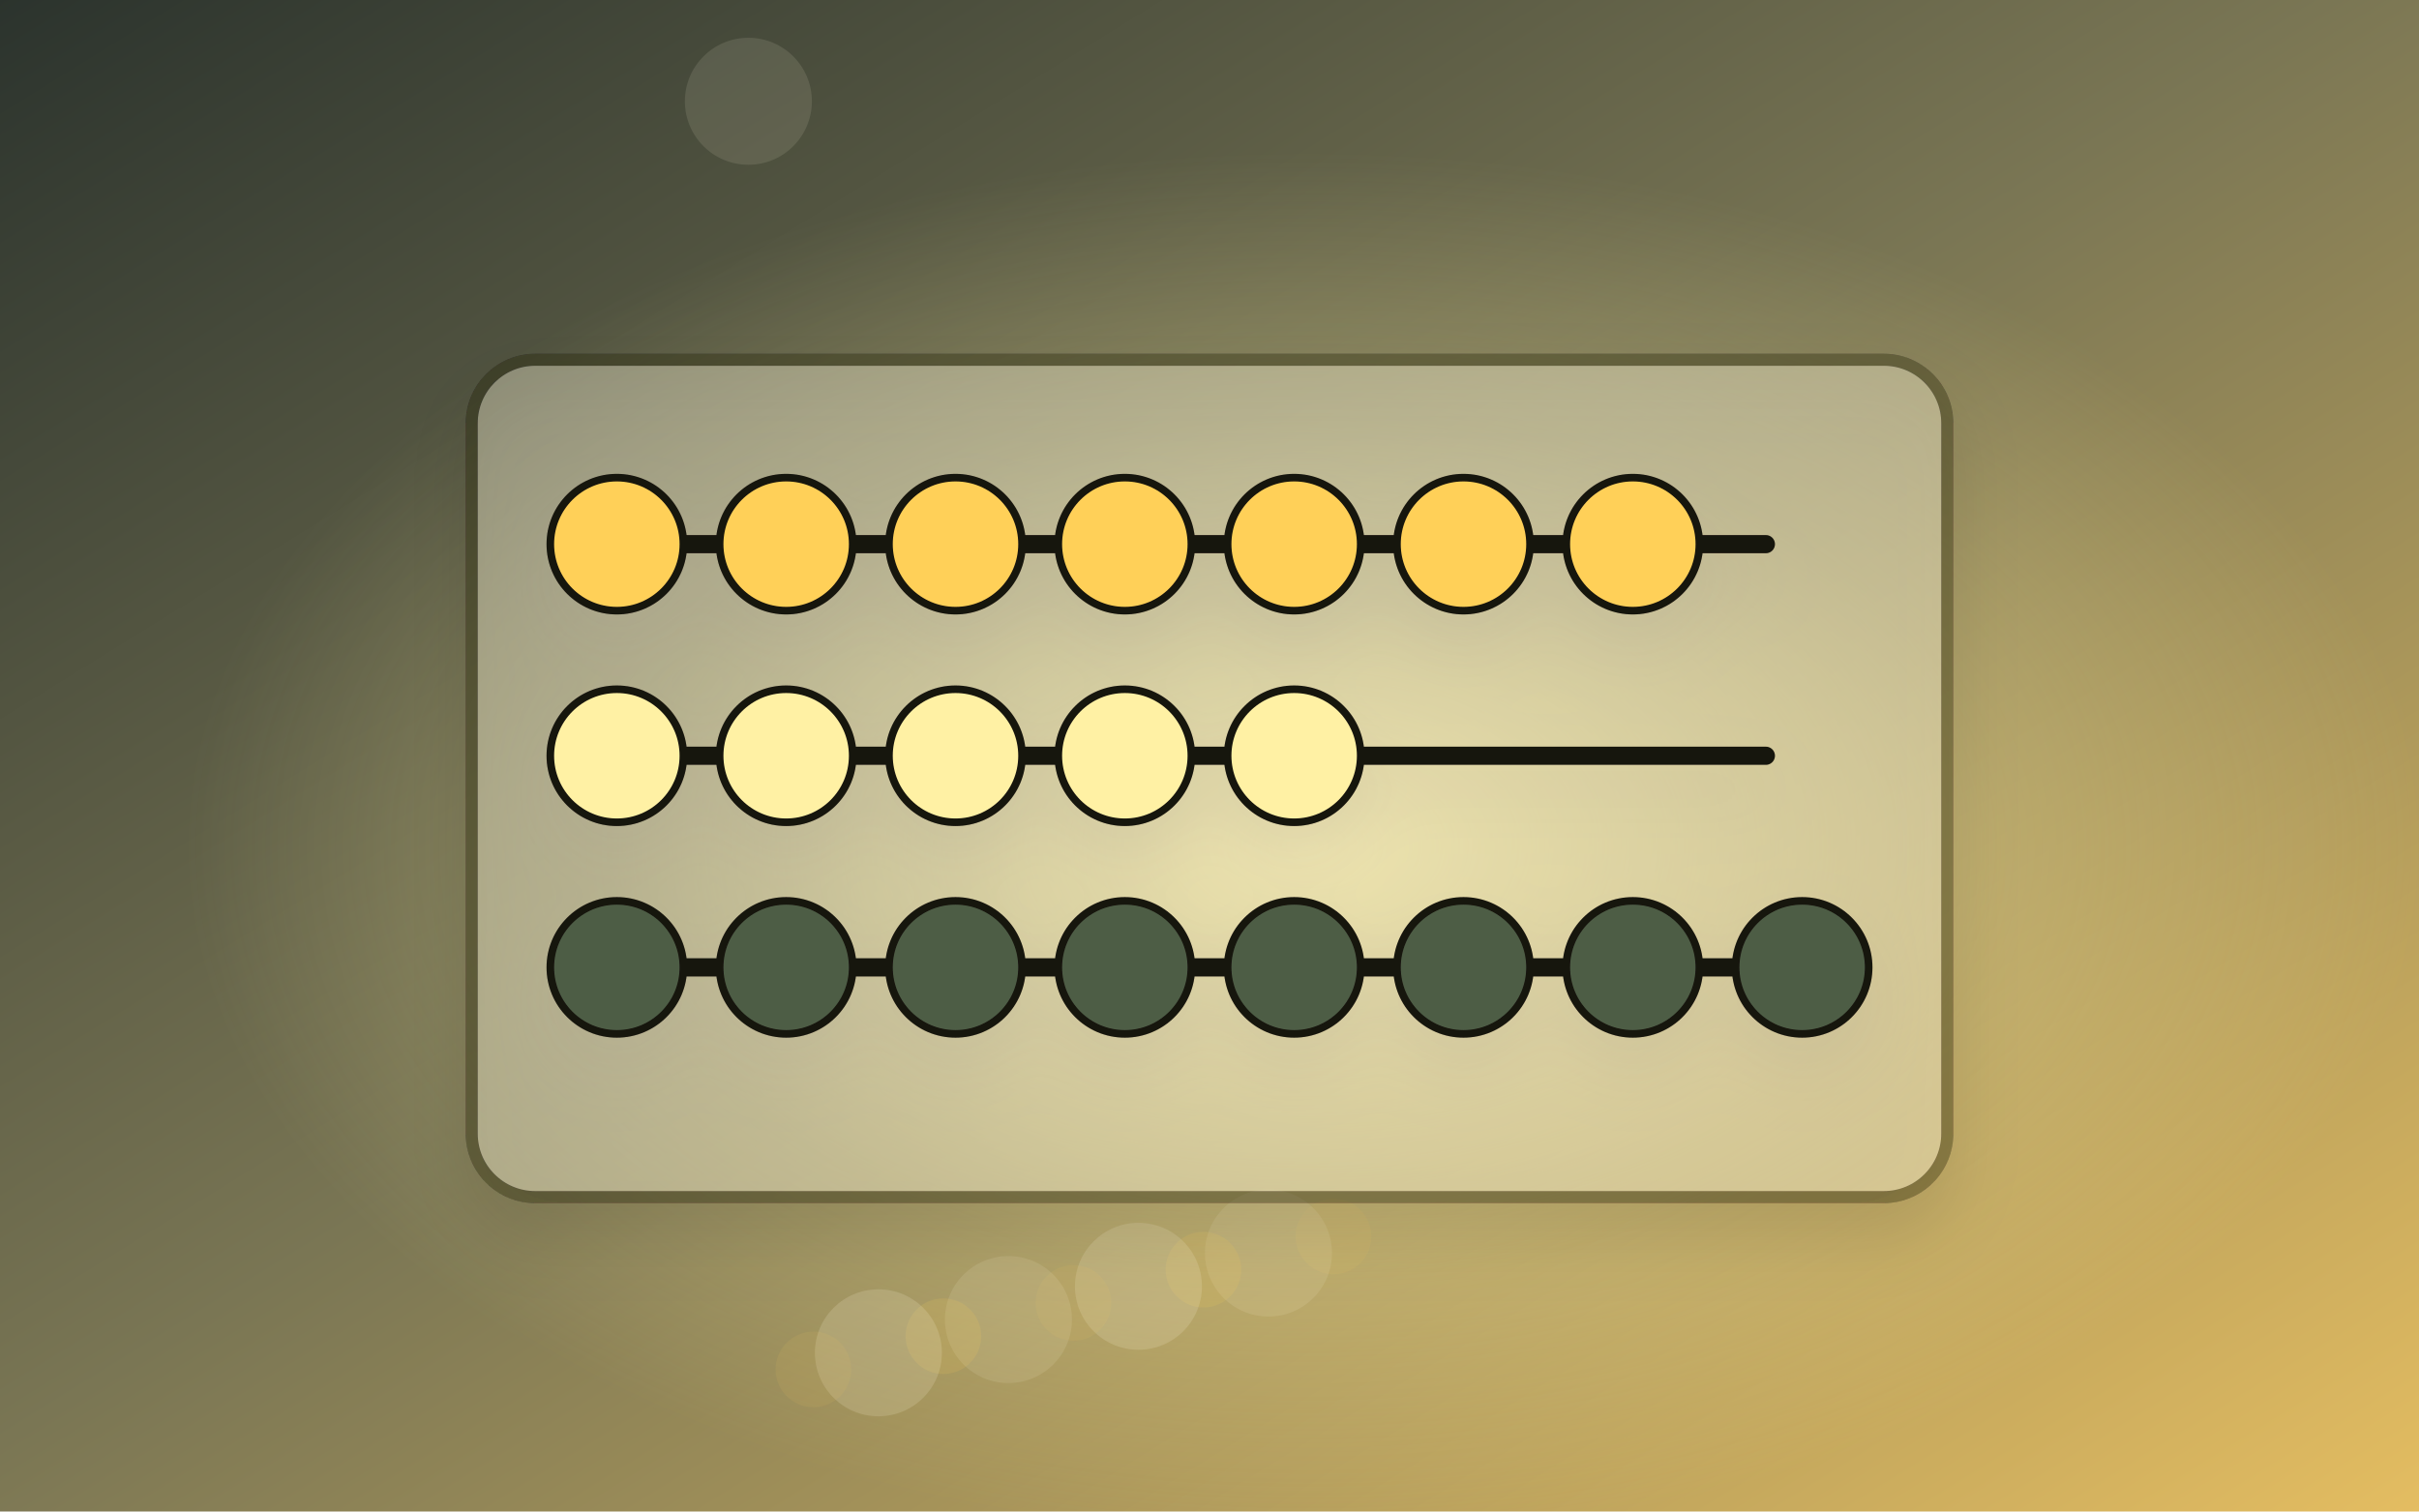
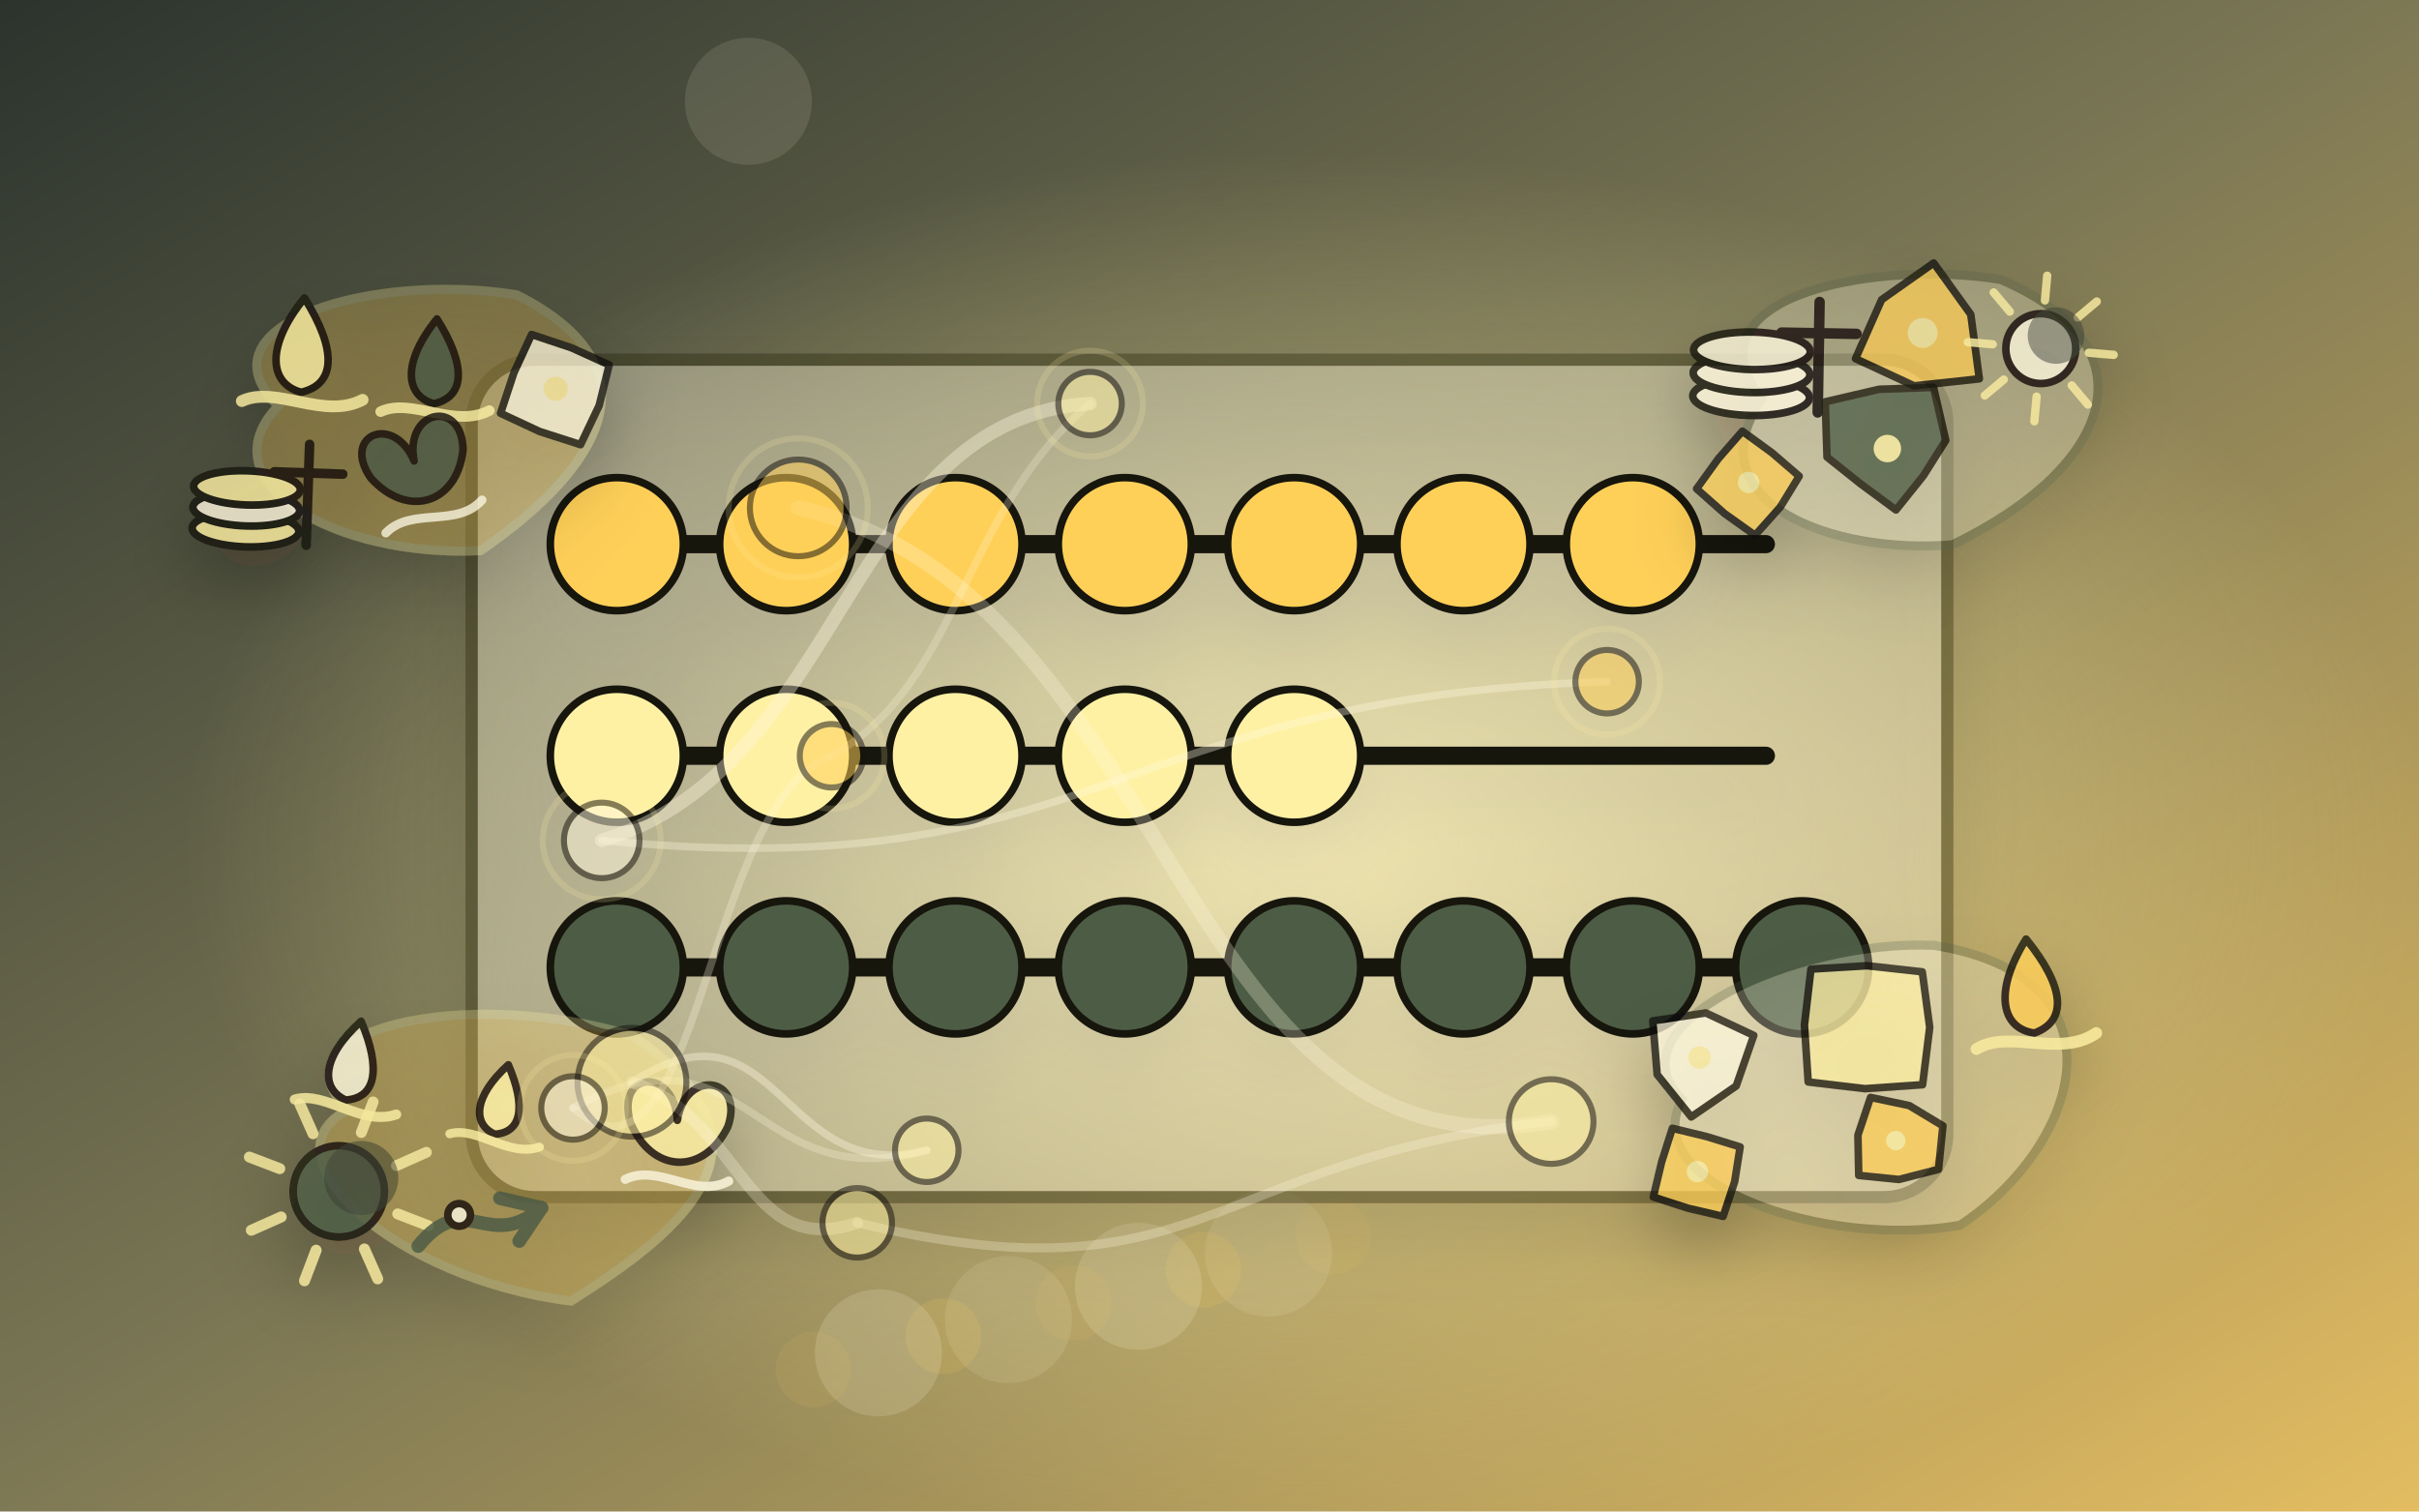
<svg xmlns="http://www.w3.org/2000/svg" width="1600" height="1000" viewBox="0 0 1600 1000" role="img" aria-labelledby="title desc">
  <defs>
    <linearGradient id="posterBg" x1="0" y1="0" x2="1" y2="1">
      <stop offset="0%" stop-color="#2b332d" />
      <stop offset="48%" stop-color="#7a7654" />
      <stop offset="100%" stop-color="#e4bd61" />
    </linearGradient>
    <radialGradient id="warmGlow" cx="54%" cy="56%" r="46%">
      <stop offset="0%" stop-color="#fff1a4" stop-opacity=".88" />
      <stop offset="62%" stop-color="#fff1a4" stop-opacity=".24" />
      <stop offset="100%" stop-color="#fff1a4" stop-opacity="0" />
    </radialGradient>
    <filter id="posterShadow" x="-20%" y="-20%" width="140%" height="150%">
      <feDropShadow dx="0" dy="22" stdDeviation="22" flood-color="#140d08" flood-opacity=".32" />
    </filter>
    <filter id="hardInk" x="-20%" y="-20%" width="140%" height="150%">
      <feDropShadow dx="6" dy="8" stdDeviation="0" flood-color="#12100c" flood-opacity=".34" />
    </filter>
    <style>
      .ink { stroke: #16120d; stroke-width: 8; stroke-linecap: round; stroke-linejoin: round; }
      .thin { stroke: #16120d; stroke-width: 5; stroke-linecap: round; stroke-linejoin: round; }
    </style>
  </defs>
  <rect width="1600" height="1000" fill="url(#posterBg)" />
  <rect width="1600" height="1000" fill="url(#warmGlow)" />
  <circle cx="882" cy="818" r="25" fill="#ffd058" opacity="0.08" />
  <circle cx="839" cy="829" r="42" fill="#fff8df" opacity="0.11" />
  <circle cx="796" cy="840" r="25" fill="#ffd058" opacity="0.13" />
  <circle cx="753" cy="851" r="42" fill="#fff8df" opacity="0.16" />
  <circle cx="710" cy="862" r="25" fill="#ffd058" opacity="0.08" />
  <circle cx="667" cy="873" r="42" fill="#fff8df" opacity="0.11" />
  <circle cx="624" cy="884" r="25" fill="#ffd058" opacity="0.13" />
  <circle cx="581" cy="895" r="42" fill="#fff8df" opacity="0.16" />
  <circle cx="538" cy="906" r="25" fill="#ffd058" opacity="0.08" />
  <circle cx="495" cy="67" r="42" fill="#fff8df" opacity="0.11" />
  <g filter="url(#posterShadow)">
    <g id="poster-value-abacus">
      <rect x="312" y="238" width="976" height="554" rx="42" fill="#fff8df" opacity=".34" class="ink" />
      <path d="M372 360 L1168 360" stroke="#16120d" stroke-width="12" stroke-linecap="round" />
      <circle cx="408" cy="360" r="44" fill="#ffd058" class="thin" />
      <circle cx="520" cy="360" r="44" fill="#ffd058" class="thin" />
      <circle cx="632" cy="360" r="44" fill="#ffd058" class="thin" />
      <circle cx="744" cy="360" r="44" fill="#ffd058" class="thin" />
      <circle cx="856" cy="360" r="44" fill="#ffd058" class="thin" />
      <circle cx="968" cy="360" r="44" fill="#ffd058" class="thin" />
      <circle cx="1080" cy="360" r="44" fill="#ffd058" class="thin" />
      <path d="M372 500 L1168 500" stroke="#16120d" stroke-width="12" stroke-linecap="round" />
      <circle cx="408" cy="500" r="44" fill="#fff1a4" class="thin" />
      <circle cx="520" cy="500" r="44" fill="#fff1a4" class="thin" />
      <circle cx="632" cy="500" r="44" fill="#fff1a4" class="thin" />
      <circle cx="744" cy="500" r="44" fill="#fff1a4" class="thin" />
      <circle cx="856" cy="500" r="44" fill="#fff1a4" class="thin" />
      <path d="M372 640 L1168 640" stroke="#16120d" stroke-width="12" stroke-linecap="round" />
      <circle cx="408" cy="640" r="44" fill="#4d5d45" class="thin" />
      <circle cx="520" cy="640" r="44" fill="#4d5d45" class="thin" />
      <circle cx="632" cy="640" r="44" fill="#4d5d45" class="thin" />
      <circle cx="744" cy="640" r="44" fill="#4d5d45" class="thin" />
      <circle cx="856" cy="640" r="44" fill="#4d5d45" class="thin" />
      <circle cx="968" cy="640" r="44" fill="#4d5d45" class="thin" />
      <circle cx="1080" cy="640" r="44" fill="#4d5d45" class="thin" />
      <circle cx="1192" cy="640" r="44" fill="#4d5d45" class="thin" />
    </g>
  </g>
+   <g id="semantic-layer-icons" filter="url(#posterShadow)">
+     <g transform="rotate(2.0 282.0 272.0)" opacity=".92">
+       <path d="M184.0 272.0 C127.0 220.0 243.0 181.0 339.0 193.0 C437.0 238.0 398.0 306.0 321.0 363.0 C225.0 371.0 137.0 324.0 184.0 272.0Z" fill="#ffd058" opacity=".28" stroke="#fff1a4" stroke-width="6" />
+       <g opacity=".86">
+         <path d="M198.8 200.0 C173.6 233.6 177.8 257.6 198.8 262.4 C221.6 256.4 221.6 233.6 198.8 200.0Z" fill="#fff1a4" class="thin" />
+         <path d="M159.8 269.6 C182.0 258.2 214.4 280.4 239.6 266.0" fill="none" stroke="#fff1a4" stroke-width="7.8" stroke-linecap="round" />
+       </g>
+       <g opacity=".86">
+         <path d="M286.9 210.8 C264.2 241.0 268.0 262.6 286.9 266.9 C307.4 261.5 307.4 241.0 286.9 210.8Z" fill="#4d5d45" class="thin" />
+         <path d="M251.8 273.4 C271.8 263.1 300.9 283.1 323.6 270.2" fill="none" stroke="#fff1a4" stroke-width="7.0" stroke-linecap="round" />
+       </g>
+       <g opacity=".78">
+         <polygon points="396.1,264.3 384.7,290.6 357.2,282.8 331.1,271.7 339.0,244.6 349.8,218.9 376.5,226.8 401.8,237.2" fill="#fff8df" class="thin" />
+         <circle cx="367.0" cy="254.2" r="8.0" fill="#fff1a4" />
+       </g>
+       <g opacity=".86">
+         <ellipse cx="165.2" cy="354.6" rx="35.3" ry="11.3" fill="#fff1a4" class="thin" />
+         <ellipse cx="165.2" cy="340.8" rx="35.3" ry="11.3" fill="#fff8df" class="thin" />
+         <ellipse cx="165.2" cy="326.9" rx="35.3" ry="11.3" fill="#fff1a4" class="thin" />
+         <path d="M205.6 296.7 L205.6 363.4 M182.9 315.6 L228.2 315.6" stroke="#16120d" stroke-width="6.3" stroke-linecap="round" />
+       </g>
+       <g transform="rotate(-19 278.9 312.7)" opacity=".84">
+         <path d="M247.0 306.8 C236.4 273.7 274.2 270.2 277.7 304.4 C281.3 270.2 320.2 273.7 310.8 306.8 C296.6 339.8 262.4 339.8 247.0 306.8Z" fill="#4d5d45" class="thin" />
+         <path d="M245.9 344.5 C267.1 332.7 291.9 355.2 313.1 342.2" fill="none" stroke="#fff8df" stroke-width="5.9" stroke-linecap="round" />
+       </g>
+     </g>
+     <g transform="rotate(1.0 1268.0 266.0)" opacity=".92">
+       <path d="M1165.0 266.0 C1111.0 197.0 1243.0 172.0 1322.0 184.0 C1425.0 226.0 1400.0 306.0 1293.0 360.0 C1214.0 368.0 1121.0 335.0 1165.0 266.0Z" fill="#fff8df" opacity=".28" stroke="#4d5d45" stroke-width="6" />
+       <g opacity=".86">
+         <ellipse cx="1158.2" cy="264.4" rx="38.6" ry="12.4" fill="#fff8df" class="thin" />
+         <ellipse cx="1158.2" cy="249.2" rx="38.6" ry="12.4" fill="#fff8df" class="thin" />
+         <ellipse cx="1158.2" cy="234.0" rx="38.6" ry="12.4" fill="#fff8df" class="thin" />
+         <path d="M1202.4 200.9 L1202.4 274.0 M1177.6 221.6 L1227.2 221.6" stroke="#16120d" stroke-width="6.9" stroke-linecap="round" />
+       </g>
+       <g opacity=".78">
+         <polygon points="1308.9,249.9 1265.9,255.3 1226.8,238.0 1243.4,198.7 1277.4,173.8 1302.5,207.4" fill="#ffd058" class="thin" />
+         <circle cx="1270.9" cy="220.2" r="9.9" fill="#fff1a4" />
+       </g>
+       <g opacity=".84">
+         <path d="M1381.0 231.4 L1397.5 232.5" stroke="#fff1a4" stroke-width="5.5" stroke-linecap="round" />
+         <path d="M1370.1 253.2 L1381.0 265.7" stroke="#fff1a4" stroke-width="5.5" stroke-linecap="round" />
+         <path d="M1347.0 261.0 L1345.8 277.4" stroke="#fff1a4" stroke-width="5.5" stroke-linecap="round" />
+         <path d="M1325.1 250.1 L1312.7 260.9" stroke="#fff1a4" stroke-width="5.5" stroke-linecap="round" />
+         <path d="M1317.4 226.9 L1300.9 225.8" stroke="#fff1a4" stroke-width="5.5" stroke-linecap="round" />
+         <path d="M1328.3 205.1 L1317.4 192.6" stroke="#fff1a4" stroke-width="5.5" stroke-linecap="round" />
+         <path d="M1351.4 197.3 L1352.6 180.9" stroke="#fff1a4" stroke-width="5.5" stroke-linecap="round" />
+         <path d="M1373.3 208.2 L1385.7 197.4" stroke="#fff1a4" stroke-width="5.5" stroke-linecap="round" />
+         <circle cx="1349.2" cy="229.2" r="23.1" fill="#fff8df" class="thin" />
+         <circle cx="1359.1" cy="220.4" r="18.7" fill="#2b332d" opacity=".5" />
+       </g>
+       <g opacity=".78">
+         <polygon points="1178.7,337.1 1162.4,356.0 1141.9,341.9 1123.2,325.9 1137.2,305.8 1152.8,287.3 1172.6,301.2 1190.9,316.4" fill="#ffd058" class="thin" />
+         <circle cx="1157.5" cy="321.1" r="7.1" fill="#fff1a4" />
+       </g>
+       <g opacity=".78">
+         <polygon points="1273.0,314.7 1255.3,337.6 1231.7,320.8 1209.1,303.4 1207.3,266.9 1242.7,258.0 1278.7,256.1 1287.4,291.0" fill="#4d5d45" class="thin" />
+         <circle cx="1248.9" cy="297.1" r="9.1" fill="#fff1a4" />
+       </g>
+     </g>
+     <g transform="rotate(11.0 342.0 756.0)" opacity=".92">
+       <path d="M228.0 756.0 C166.0 715.0 287.0 660.0 404.0 672.0 C518.0 722.0 463.0 790.0 397.0 852.0 C280.0 860.0 176.0 797.0 228.0 756.0Z" fill="#ffd058" opacity=".28" stroke="#fff1a4" stroke-width="6" />
+       <g opacity=".86">
+         <path d="M225.4 696.8 C203.9 725.4 207.5 745.8 225.4 749.9 C244.7 744.8 244.7 725.4 225.4 696.8Z" fill="#fff8df" class="thin" />
+         <path d="M192.2 756.0 C211.1 746.3 238.6 765.2 260.0 752.9" fill="none" stroke="#fff1a4" stroke-width="6.6" stroke-linecap="round" />
+       </g>
+       <g opacity=".86">
+         <path d="M326.5 706.5 C307.6 731.7 310.7 749.7 326.5 753.3 C343.6 748.8 343.6 731.7 326.5 706.5Z" fill="#fff1a4" class="thin" />
+         <path d="M297.2 758.7 C313.9 750.2 338.2 766.8 357.1 756.0" fill="none" stroke="#fff1a4" stroke-width="5.9" stroke-linecap="round" />
+       </g>
+       <g transform="rotate(-8 445.6 729.4)" opacity=".84">
+         <path d="M413.2 723.4 C402.4 689.8 440.8 686.2 444.4 721.0 C448.0 686.2 487.6 689.8 478.0 723.4 C463.6 757.0 428.8 757.0 413.2 723.4Z" fill="#fff1a4" class="thin" />
+         <path d="M412.0 761.8 C433.6 749.8 458.8 772.6 480.4 759.4" fill="none" stroke="#fff8df" stroke-width="6.0" stroke-linecap="round" />
+       </g>
+       <g opacity=".84">
+         <path d="M273.5 817.3 L294.8 821.1" stroke="#fff1a4" stroke-width="7.2" stroke-linecap="round" />
+         <path d="M256.3 844.3 L268.7 862.0" stroke="#fff1a4" stroke-width="7.2" stroke-linecap="round" />
+         <path d="M225.1 851.2 L221.4 872.5" stroke="#fff1a4" stroke-width="7.2" stroke-linecap="round" />
+         <path d="M198.2 834.0 L180.5 846.4" stroke="#fff1a4" stroke-width="7.2" stroke-linecap="round" />
+         <path d="M191.2 802.8 L170.0 799.1" stroke="#fff1a4" stroke-width="7.2" stroke-linecap="round" />
+         <path d="M208.4 775.9 L196.0 758.2" stroke="#fff1a4" stroke-width="7.2" stroke-linecap="round" />
+         <path d="M239.6 769.0 L243.4 747.7" stroke="#fff1a4" stroke-width="7.2" stroke-linecap="round" />
+         <path d="M266.6 786.1 L284.3 773.7" stroke="#fff1a4" stroke-width="7.2" stroke-linecap="round" />
+         <circle cx="232.4" cy="810.1" r="30.2" fill="#4d5d45" class="thin" />
+         <circle cx="245.3" cy="798.6" r="24.5" fill="#2b332d" opacity=".5" />
+       </g>
+       <g opacity=".86">
+         <path d="M290.9 835.6 C314.4 791.4 337.0 831.8 366.1 795.2" fill="none" stroke="#4d5d45" stroke-width="9.0" stroke-linecap="round" />
+         <path d="M366.1 795.2 L337.9 794.2 M366.1 795.2 L355.8 819.6" fill="none" stroke="#4d5d45" stroke-width="9.0" stroke-linecap="round" />
+         <circle cx="313.5" cy="810.2" r="7.5" fill="#fff8df" class="thin" />
+       </g>
+     </g>
+     <g transform="rotate(-5.0 1242.0 716.0)" opacity=".92">
+       <path d="M1112.0 716.0 C1067.0 663.0 1196.0 617.0 1287.0 629.0 C1417.0 662.0 1371.0 770.0 1288.0 815.0 C1197.0 823.0 1077.0 769.0 1112.0 716.0Z" fill="#fff8df" opacity=".28" stroke="#4d5d45" stroke-width="6" />
+       <g opacity=".78">
+         <polygon points="1148.5,710.3 1117.1,728.1 1097.1,698.2 1097.3,662.6 1132.7,660.4 1163.0,678.0" fill="#fff8df" class="thin" />
+         <circle cx="1126.0" cy="689.4" r="7.4" fill="#fff1a4" />
+       </g>
+       <g opacity=".78">
+         <polygon points="1279.4,682.8 1271.4,720.2 1233.2,719.5 1196.2,711.8 1197.0,674.1 1204.5,637.6 1241.7,638.6 1277.7,645.8" fill="#fff1a4" class="thin" />
+         <circle cx="1237.5" cy="678.4" r="9.7" fill="#fff1a4" />
+       </g>
+       <g opacity=".86">
+         <path d="M1348.0 630.2 C1322.8 663.8 1327.0 687.8 1348.0 692.6 C1370.8 686.6 1370.8 663.8 1348.0 630.2Z" fill="#ffd058" class="thin" />
+         <path d="M1309.0 699.8 C1331.2 688.4 1363.6 710.6 1388.8 696.2" fill="none" stroke="#fff1a4" stroke-width="7.8" stroke-linecap="round" />
+       </g>
+       <g opacity=".78">
+         <polygon points="1142.0,773.2 1132.4,795.5 1109.5,788.0 1087.5,778.7 1095.0,756.1 1104.0,734.5 1126.2,742.0 1147.6,750.7" fill="#ffd058" class="thin" />
+         <circle cx="1118.0" cy="764.5" r="7.1" fill="#fff1a4" />
+       </g>
+       <g opacity=".78">
+         <polygon points="1277.0,776.9 1250.3,781.3 1224.1,776.3 1225.9,749.7 1236.4,725.6 1261.4,733.2 1282.4,748.5" fill="#ffd058" class="thin" />
+         <circle cx="1250.5" cy="755.5" r="6.4" fill="#fff1a4" />
+       </g>
+     </g>
+   </g>
+   <g id="root-constellation">
+     <path d="M528.0 336.0 C777.0 391.0 777.0 786.0 1026.0 742.0" fill="none" stroke="#fff8df" stroke-width="10" stroke-linecap="round" opacity="0.27" />
+     <path d="M1026.0 742.0 C796.5 767.0 796.5 864.0 567.0 809.0" fill="none" stroke="#fff8df" stroke-width="6" stroke-linecap="round" opacity="0.28" />
+     <path d="M567.0 809.0 C492.5 834.0 492.5 741.0 418.0 716.0" fill="none" stroke="#fff8df" stroke-width="8" stroke-linecap="round" opacity="0.28" />
+     <path d="M418.0 716.0 C515.5 653.0 515.5 786.0 613.0 761.0" fill="none" stroke="#fff8df" stroke-width="5" stroke-linecap="round" opacity="0.38" />
+     <path d="M613.0 761.0 C496.0 793.0 496.0 670.0 379.0 733.0" fill="none" stroke="#fff8df" stroke-width="5" stroke-linecap="round" opacity="0.27" />
+     <path d="M379.0 733.0 C464.5 805.0 464.5 532.0 550.0 500.0" fill="none" stroke="#fff8df" stroke-width="5" stroke-linecap="round" opacity="0.28" />
+     <path d="M550.0 500.0 C635.5 452.0 635.5 339.0 721.0 267.0" fill="none" stroke="#fff8df" stroke-width="5" stroke-linecap="round" opacity="0.24" />
+     <path d="M721.0 267.0 C559.5 277.0 559.5 508.0 398.0 556.0" fill="none" stroke="#fff8df" stroke-width="9" stroke-linecap="round" opacity="0.38" />
+     <path d="M398.0 556.0 C730.5 588.0 730.5 461.0 1063.0 451.0" fill="none" stroke="#fff8df" stroke-width="5" stroke-linecap="round" opacity="0.34" />
+     <circle cx="528.0" cy="336.0" r="32" fill="#ffd058" opacity=".52" stroke="#16120d" stroke-width="4" />
+     <circle cx="528.0" cy="336.0" r="46" fill="none" stroke="#fff1a4" stroke-width="4" opacity=".18" />
+     <circle cx="1026.0" cy="742.0" r="28" fill="#fff1a4" opacity=".52" stroke="#16120d" stroke-width="4" />
+     <circle cx="567.0" cy="809.0" r="23" fill="#fff1a4" opacity=".52" stroke="#16120d" stroke-width="4" />
+     <circle cx="418.0" cy="716.0" r="36" fill="#fff1a4" opacity=".52" stroke="#16120d" stroke-width="4" />
+     <circle cx="613.0" cy="761.0" r="21" fill="#fff1a4" opacity=".52" stroke="#16120d" stroke-width="4" />
+     <circle cx="379.0" cy="733.0" r="21" fill="#fff8df" opacity=".52" stroke="#16120d" stroke-width="4" />
+     <circle cx="379.0" cy="733.0" r="35" fill="none" stroke="#fff1a4" stroke-width="4" opacity=".18" />
+     <circle cx="550.0" cy="500.0" r="21" fill="#ffd058" opacity=".52" stroke="#16120d" stroke-width="4" />
+     <circle cx="550.0" cy="500.0" r="35" fill="none" stroke="#fff1a4" stroke-width="4" opacity=".18" />
+     <circle cx="721.0" cy="267.0" r="21" fill="#fff1a4" opacity=".52" stroke="#16120d" stroke-width="4" />
+     <circle cx="721.0" cy="267.0" r="35" fill="none" stroke="#fff1a4" stroke-width="4" opacity=".18" />
+     <circle cx="398.0" cy="556.0" r="25" fill="#fff8df" opacity=".52" stroke="#16120d" stroke-width="4" />
+     <circle cx="398.0" cy="556.0" r="39" fill="none" stroke="#fff1a4" stroke-width="4" opacity=".18" />
+     <circle cx="1063.0" cy="451.0" r="21" fill="#ffd058" opacity=".52" stroke="#16120d" stroke-width="4" />
+     <circle cx="1063.0" cy="451.0" r="35" fill="none" stroke="#fff1a4" stroke-width="4" opacity=".18" />
+   </g>
</svg>
